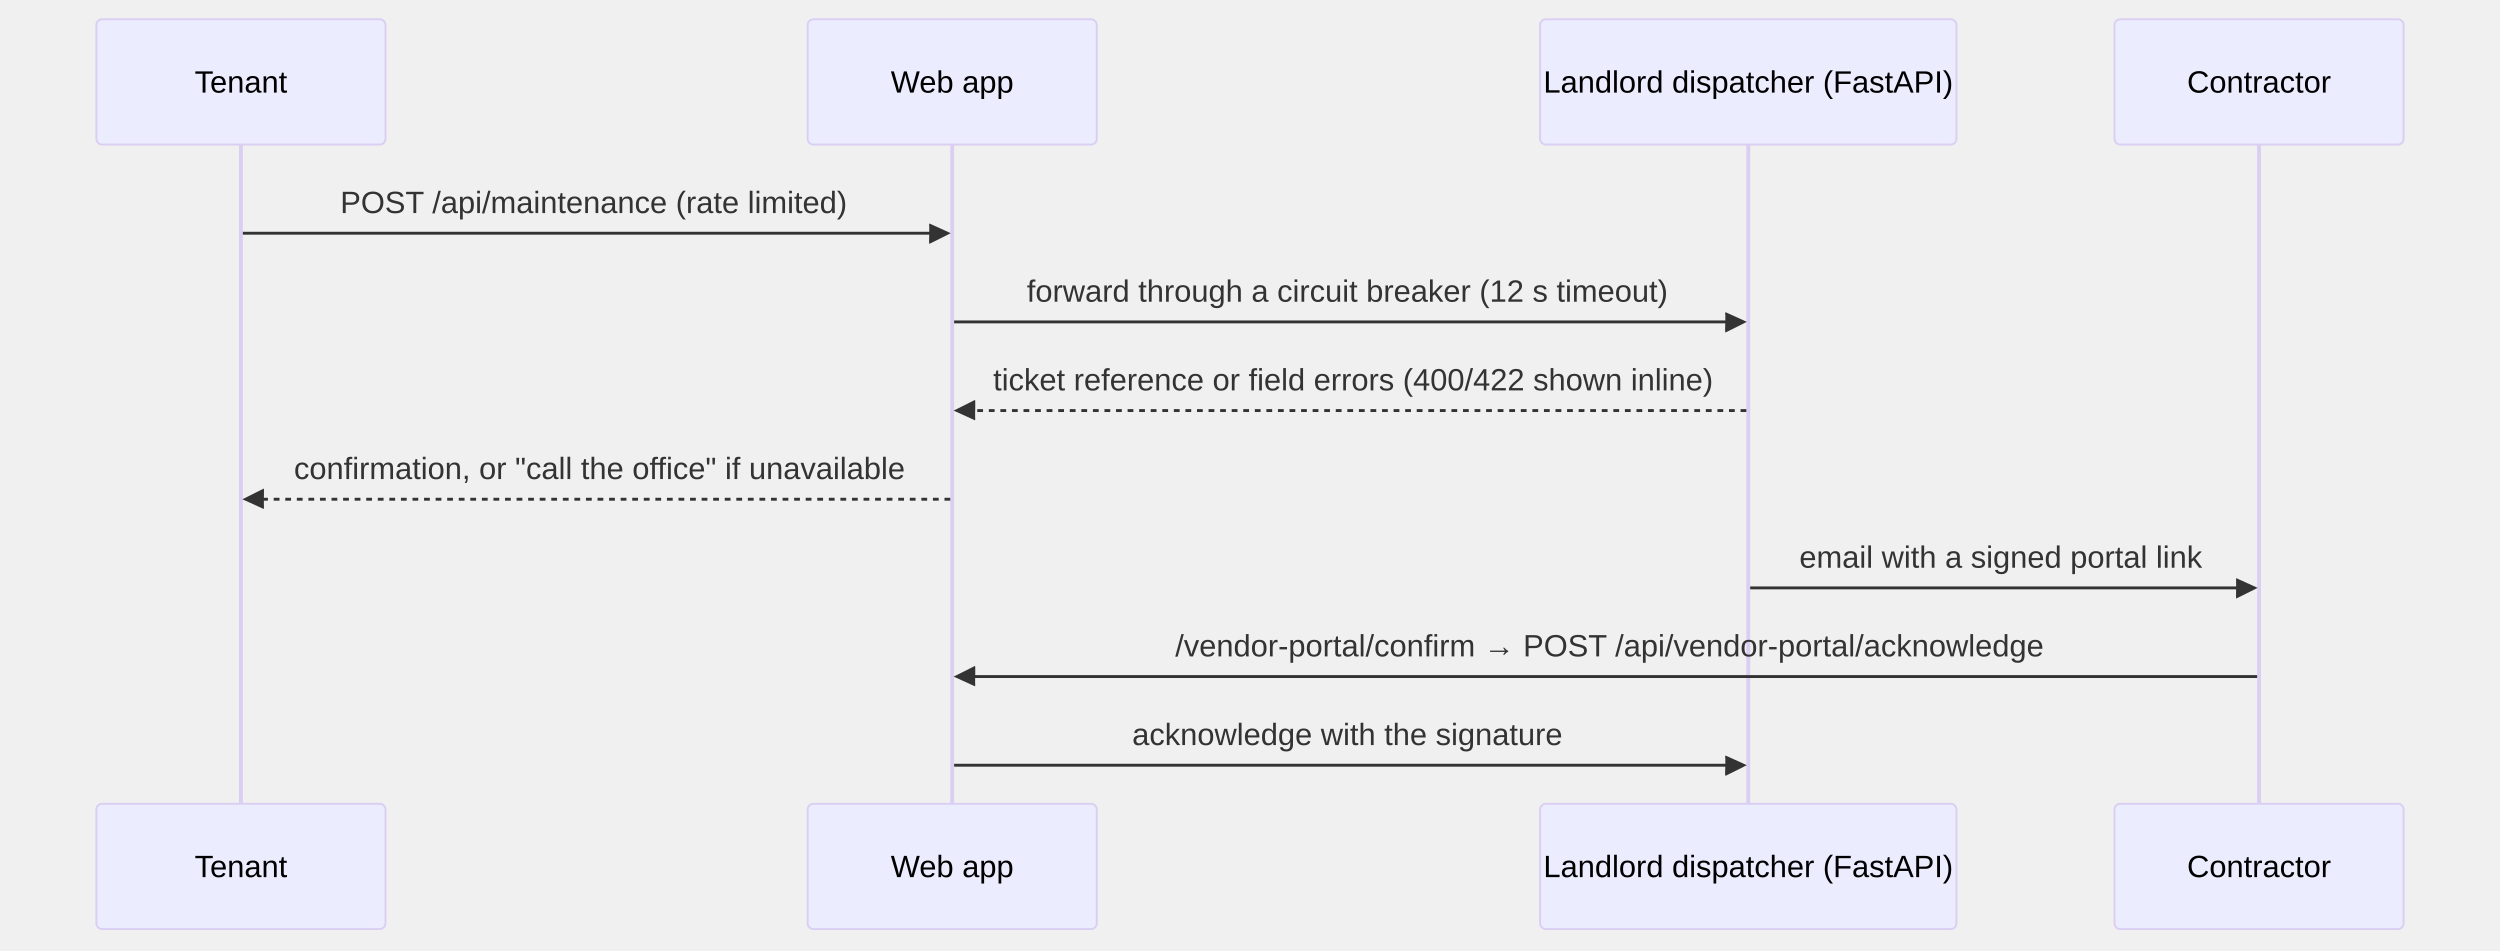
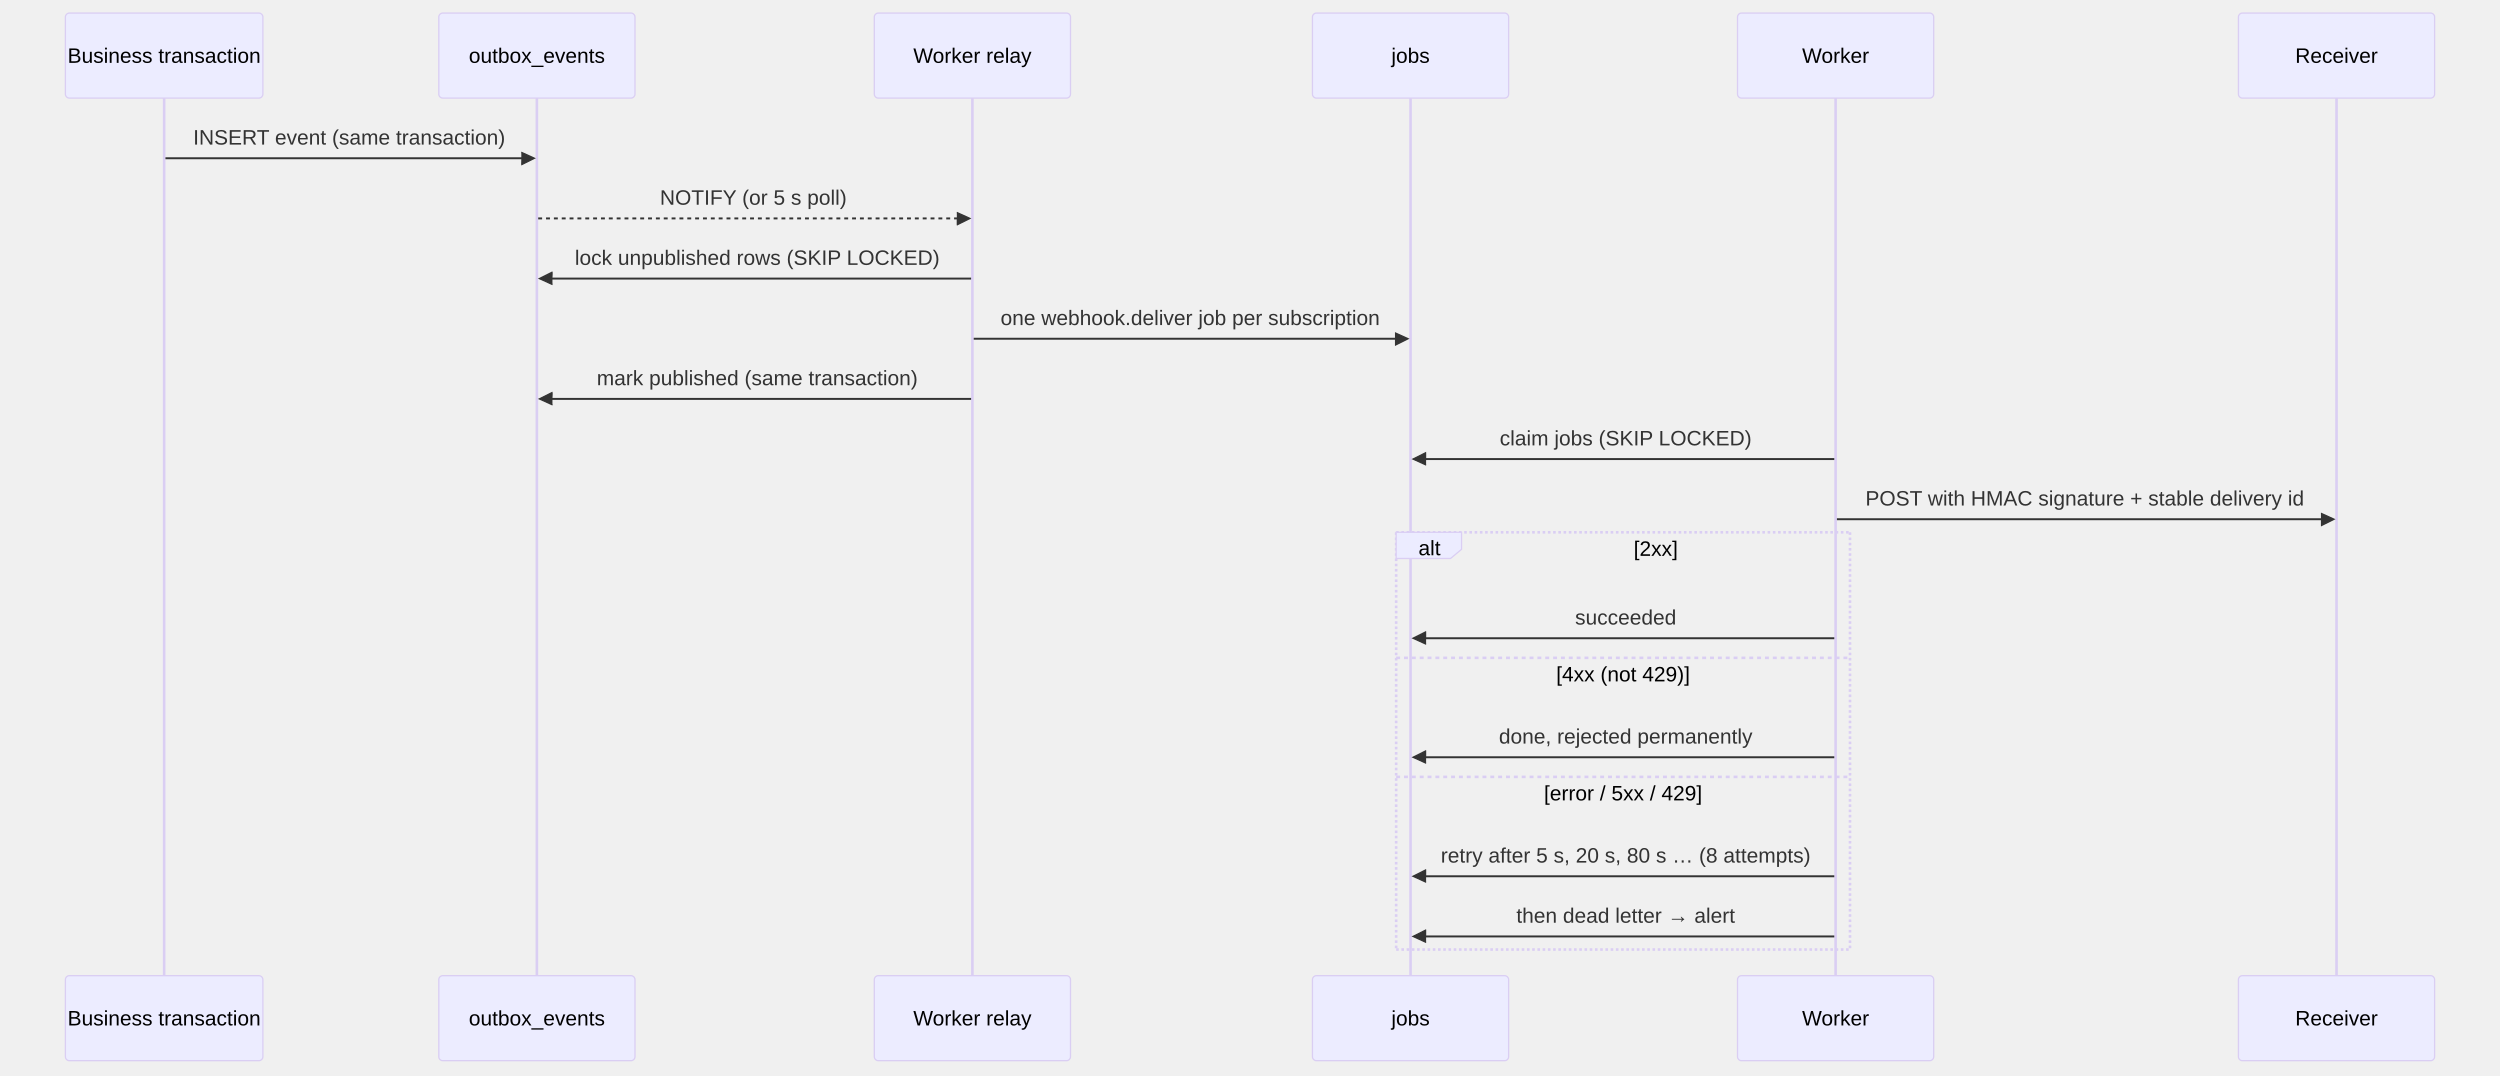
- <svg xmlns="http://www.w3.org/2000/svg" aria-roledescription="sequence" role="graphics-document document" viewBox="-50 -10 1297 493" style="max-width: 1297px;" width="100%" id="dsystemflows11">
+ <svg xmlns="http://www.w3.org/2000/svg" aria-roledescription="sequence" role="graphics-document document" viewBox="-50 -10 1911.5 822" style="max-width: 1911.5px;" width="100%" id="dsystemflows11">
  <g>
-     <rect class="actor actor-bottom" ry="3" rx="3" name="C" height="65" width="150" stroke="#666" fill="#eaeaea" y="407" x="1047" />
-     <text style="text-anchor: middle; font-size: 16px; font-weight: 400;" class="actor actor-box" alignment-baseline="central" dominant-baseline="central" y="439.5" x="1122">
-       <tspan dy="0" x="1122">Contractor</tspan>
+     <rect class="actor actor-bottom" ry="3" rx="3" name="RC" height="65" width="150" stroke="#666" fill="#eaeaea" y="736" x="1661.5" />
+     <text style="text-anchor: middle; font-size: 16px; font-weight: 400;" class="actor actor-box" alignment-baseline="central" dominant-baseline="central" y="768.5" x="1736.5">
+       <tspan dy="0" x="1736.5">Receiver</tspan>
    </text>
  </g>
  <g>
-     <rect class="actor actor-bottom" ry="3" rx="3" name="D" height="65" width="216" stroke="#666" fill="#eaeaea" y="407" x="749" />
-     <text style="text-anchor: middle; font-size: 16px; font-weight: 400;" class="actor actor-box" alignment-baseline="central" dominant-baseline="central" y="439.5" x="857">
-       <tspan dy="0" x="857">Landlord dispatcher (FastAPI)</tspan>
+     <rect class="actor actor-bottom" ry="3" rx="3" name="WK" height="65" width="150" stroke="#666" fill="#eaeaea" y="736" x="1278.5" />
+     <text style="text-anchor: middle; font-size: 16px; font-weight: 400;" class="actor actor-box" alignment-baseline="central" dominant-baseline="central" y="768.5" x="1353.5">
+       <tspan dy="0" x="1353.5">Worker</tspan>
    </text>
  </g>
  <g>
-     <rect class="actor actor-bottom" ry="3" rx="3" name="W" height="65" width="150" stroke="#666" fill="#eaeaea" y="407" x="369" />
-     <text style="text-anchor: middle; font-size: 16px; font-weight: 400;" class="actor actor-box" alignment-baseline="central" dominant-baseline="central" y="439.5" x="444">
-       <tspan dy="0" x="444">Web app</tspan>
+     <rect class="actor actor-bottom" ry="3" rx="3" name="JQ" height="65" width="150" stroke="#666" fill="#eaeaea" y="736" x="953.5" />
+     <text style="text-anchor: middle; font-size: 16px; font-weight: 400;" class="actor actor-box" alignment-baseline="central" dominant-baseline="central" y="768.5" x="1028.5">
+       <tspan dy="0" x="1028.5">jobs</tspan>
    </text>
  </g>
  <g>
-     <rect class="actor actor-bottom" ry="3" rx="3" name="T" height="65" width="150" stroke="#666" fill="#eaeaea" y="407" x="0" />
-     <text style="text-anchor: middle; font-size: 16px; font-weight: 400;" class="actor actor-box" alignment-baseline="central" dominant-baseline="central" y="439.5" x="75">
-       <tspan dy="0" x="75">Tenant</tspan>
+     <rect class="actor actor-bottom" ry="3" rx="3" name="RL" height="65" width="150" stroke="#666" fill="#eaeaea" y="736" x="618.5" />
+     <text style="text-anchor: middle; font-size: 16px; font-weight: 400;" class="actor actor-box" alignment-baseline="central" dominant-baseline="central" y="768.5" x="693.5">
+       <tspan dy="0" x="693.5">Worker relay</tspan>
    </text>
  </g>
  <g>
-     <line name="C" stroke="#999" stroke-width="0.5px" class="actor-line 200" y2="407" x2="1122" y1="65" x1="1122" id="actor3" />
-     <g id="root-3">
-       <rect class="actor actor-top" ry="3" rx="3" name="C" height="65" width="150" stroke="#666" fill="#eaeaea" y="0" x="1047" />
-       <text style="text-anchor: middle; font-size: 16px; font-weight: 400;" class="actor actor-box" alignment-baseline="central" dominant-baseline="central" y="32.5" x="1122">
-         <tspan dy="0" x="1122">Contractor</tspan>
+     <rect class="actor actor-bottom" ry="3" rx="3" name="OB" height="65" width="150" stroke="#666" fill="#eaeaea" y="736" x="285.5" />
+     <text style="text-anchor: middle; font-size: 16px; font-weight: 400;" class="actor actor-box" alignment-baseline="central" dominant-baseline="central" y="768.5" x="360.5">
+       <tspan dy="0" x="360.5">outbox_events</tspan>
+     </text>
+   </g>
+   <g>
+     <rect class="actor actor-bottom" ry="3" rx="3" name="TX" height="65" width="151" stroke="#666" fill="#eaeaea" y="736" x="0" />
+     <text style="text-anchor: middle; font-size: 16px; font-weight: 400;" class="actor actor-box" alignment-baseline="central" dominant-baseline="central" y="768.5" x="75.5">
+       <tspan dy="0" x="75.5">Business transaction</tspan>
+     </text>
+   </g>
+   <g>
+     <line name="RC" stroke="#999" stroke-width="0.5px" class="actor-line 200" y2="736" x2="1736.5" y1="65" x1="1736.5" id="actor5" />
+     <g id="root-5">
+       <rect class="actor actor-top" ry="3" rx="3" name="RC" height="65" width="150" stroke="#666" fill="#eaeaea" y="0" x="1661.5" />
+       <text style="text-anchor: middle; font-size: 16px; font-weight: 400;" class="actor actor-box" alignment-baseline="central" dominant-baseline="central" y="32.5" x="1736.5">
+         <tspan dy="0" x="1736.5">Receiver</tspan>
      </text>
    </g>
  </g>
  <g>
-     <line name="D" stroke="#999" stroke-width="0.5px" class="actor-line 200" y2="407" x2="857" y1="65" x1="857" id="actor2" />
-     <g id="root-2">
-       <rect class="actor actor-top" ry="3" rx="3" name="D" height="65" width="216" stroke="#666" fill="#eaeaea" y="0" x="749" />
-       <text style="text-anchor: middle; font-size: 16px; font-weight: 400;" class="actor actor-box" alignment-baseline="central" dominant-baseline="central" y="32.5" x="857">
-         <tspan dy="0" x="857">Landlord dispatcher (FastAPI)</tspan>
+     <line name="WK" stroke="#999" stroke-width="0.5px" class="actor-line 200" y2="736" x2="1353.5" y1="65" x1="1353.5" id="actor4" />
+     <g id="root-4">
+       <rect class="actor actor-top" ry="3" rx="3" name="WK" height="65" width="150" stroke="#666" fill="#eaeaea" y="0" x="1278.5" />
+       <text style="text-anchor: middle; font-size: 16px; font-weight: 400;" class="actor actor-box" alignment-baseline="central" dominant-baseline="central" y="32.5" x="1353.5">
+         <tspan dy="0" x="1353.5">Worker</tspan>
      </text>
    </g>
  </g>
  <g>
-     <line name="W" stroke="#999" stroke-width="0.5px" class="actor-line 200" y2="407" x2="444" y1="65" x1="444" id="actor1" />
-     <g id="root-1">
-       <rect class="actor actor-top" ry="3" rx="3" name="W" height="65" width="150" stroke="#666" fill="#eaeaea" y="0" x="369" />
-       <text style="text-anchor: middle; font-size: 16px; font-weight: 400;" class="actor actor-box" alignment-baseline="central" dominant-baseline="central" y="32.5" x="444">
-         <tspan dy="0" x="444">Web app</tspan>
+     <line name="JQ" stroke="#999" stroke-width="0.5px" class="actor-line 200" y2="736" x2="1028.5" y1="65" x1="1028.5" id="actor3" />
+     <g id="root-3">
+       <rect class="actor actor-top" ry="3" rx="3" name="JQ" height="65" width="150" stroke="#666" fill="#eaeaea" y="0" x="953.5" />
+       <text style="text-anchor: middle; font-size: 16px; font-weight: 400;" class="actor actor-box" alignment-baseline="central" dominant-baseline="central" y="32.5" x="1028.5">
+         <tspan dy="0" x="1028.5">jobs</tspan>
      </text>
    </g>
  </g>
  <g>
-     <line name="T" stroke="#999" stroke-width="0.5px" class="actor-line 200" y2="407" x2="75" y1="65" x1="75" id="actor0" />
+     <line name="RL" stroke="#999" stroke-width="0.5px" class="actor-line 200" y2="736" x2="693.5" y1="65" x1="693.5" id="actor2" />
+     <g id="root-2">
+       <rect class="actor actor-top" ry="3" rx="3" name="RL" height="65" width="150" stroke="#666" fill="#eaeaea" y="0" x="618.5" />
+       <text style="text-anchor: middle; font-size: 16px; font-weight: 400;" class="actor actor-box" alignment-baseline="central" dominant-baseline="central" y="32.5" x="693.5">
+         <tspan dy="0" x="693.5">Worker relay</tspan>
+       </text>
+     </g>
+   </g>
+   <g>
+     <line name="OB" stroke="#999" stroke-width="0.5px" class="actor-line 200" y2="736" x2="360.5" y1="65" x1="360.5" id="actor1" />
+     <g id="root-1">
+       <rect class="actor actor-top" ry="3" rx="3" name="OB" height="65" width="150" stroke="#666" fill="#eaeaea" y="0" x="285.5" />
+       <text style="text-anchor: middle; font-size: 16px; font-weight: 400;" class="actor actor-box" alignment-baseline="central" dominant-baseline="central" y="32.5" x="360.5">
+         <tspan dy="0" x="360.5">outbox_events</tspan>
+       </text>
+     </g>
+   </g>
+   <g>
+     <line name="TX" stroke="#999" stroke-width="0.5px" class="actor-line 200" y2="736" x2="75.5" y1="65" x1="75.5" id="actor0" />
    <g id="root-0">
-       <rect class="actor actor-top" ry="3" rx="3" name="T" height="65" width="150" stroke="#666" fill="#eaeaea" y="0" x="0" />
-       <text style="text-anchor: middle; font-size: 16px; font-weight: 400;" class="actor actor-box" alignment-baseline="central" dominant-baseline="central" y="32.5" x="75">
-         <tspan dy="0" x="75">Tenant</tspan>
+       <rect class="actor actor-top" ry="3" rx="3" name="TX" height="65" width="151" stroke="#666" fill="#eaeaea" y="0" x="0" />
+       <text style="text-anchor: middle; font-size: 16px; font-weight: 400;" class="actor actor-box" alignment-baseline="central" dominant-baseline="central" y="32.5" x="75.5">
+         <tspan dy="0" x="75.5">Business transaction</tspan>
      </text>
    </g>
  </g>
  <style>#dsystemflows11{font-family:"trebuchet ms",verdana,arial,sans-serif;font-size:16px;fill:#333;}@keyframes edge-animation-frame{from{stroke-dashoffset:0;}}@keyframes dash{to{stroke-dashoffset:0;}}#dsystemflows11 .edge-animation-slow{stroke-dasharray:9,5!important;stroke-dashoffset:900;animation:dash 50s linear infinite;stroke-linecap:round;}#dsystemflows11 .edge-animation-fast{stroke-dasharray:9,5!important;stroke-dashoffset:900;animation:dash 20s linear infinite;stroke-linecap:round;}#dsystemflows11 .error-icon{fill:#552222;}#dsystemflows11 .error-text{fill:#552222;stroke:#552222;}#dsystemflows11 .edge-thickness-normal{stroke-width:1px;}#dsystemflows11 .edge-thickness-thick{stroke-width:3.5px;}#dsystemflows11 .edge-pattern-solid{stroke-dasharray:0;}#dsystemflows11 .edge-thickness-invisible{stroke-width:0;fill:none;}#dsystemflows11 .edge-pattern-dashed{stroke-dasharray:3;}#dsystemflows11 .edge-pattern-dotted{stroke-dasharray:2;}#dsystemflows11 .marker{fill:#333333;stroke:#333333;}#dsystemflows11 .marker.cross{stroke:#333333;}#dsystemflows11 svg{font-family:"trebuchet ms",verdana,arial,sans-serif;font-size:16px;}#dsystemflows11 p{margin:0;}#dsystemflows11 .actor{stroke:hsl(259.626, 59.777%, 87.902%);fill:#ECECFF;}#dsystemflows11 text.actor&gt;tspan{fill:black;stroke:none;}#dsystemflows11 .actor-line{stroke:hsl(259.626, 59.777%, 87.902%);}#dsystemflows11 .messageLine0{stroke-width:1.5;stroke-dasharray:none;stroke:#333;}#dsystemflows11 .messageLine1{stroke-width:1.5;stroke-dasharray:2,2;stroke:#333;}#dsystemflows11 #arrowhead path{fill:#333;stroke:#333;}#dsystemflows11 .sequenceNumber{fill:white;}#dsystemflows11 #sequencenumber{fill:#333;}#dsystemflows11 #crosshead path{fill:#333;stroke:#333;}#dsystemflows11 .messageText{fill:#333;stroke:none;}#dsystemflows11 .labelBox{stroke:hsl(259.626, 59.777%, 87.902%);fill:#ECECFF;}#dsystemflows11 .labelText,#dsystemflows11 .labelText&gt;tspan{fill:black;stroke:none;}#dsystemflows11 .loopText,#dsystemflows11 .loopText&gt;tspan{fill:black;stroke:none;}#dsystemflows11 .loopLine{stroke-width:2px;stroke-dasharray:2,2;stroke:hsl(259.626, 59.777%, 87.902%);fill:hsl(259.626, 59.777%, 87.902%);}#dsystemflows11 .note{stroke:#aaaa33;fill:#fff5ad;}#dsystemflows11 .noteText,#dsystemflows11 .noteText&gt;tspan{fill:black;stroke:none;}#dsystemflows11 .activation0{fill:#f4f4f4;stroke:#666;}#dsystemflows11 .activation1{fill:#f4f4f4;stroke:#666;}#dsystemflows11 .activation2{fill:#f4f4f4;stroke:#666;}#dsystemflows11 .actorPopupMenu{position:absolute;}#dsystemflows11 .actorPopupMenuPanel{position:absolute;fill:#ECECFF;box-shadow:0px 8px 16px 0px rgba(0,0,0,0.2);filter:drop-shadow(3px 5px 2px rgb(0 0 0 / 0.4));}#dsystemflows11 .actor-man line{stroke:hsl(259.626, 59.777%, 87.902%);fill:#ECECFF;}#dsystemflows11 .actor-man circle,#dsystemflows11 line{stroke:hsl(259.626, 59.777%, 87.902%);fill:#ECECFF;stroke-width:2px;}#dsystemflows11 :root{--mermaid-font-family:"trebuchet ms",verdana,arial,sans-serif;}</style>
  <g />
  <defs>
    <symbol height="24" width="24" id="computer">
      <path d="M2 2v13h20v-13h-20zm18 11h-16v-9h16v9zm-10.228 6l.466-1h3.524l.467 1h-4.457zm14.228 3h-24l2-6h2.104l-1.33 4h18.45l-1.297-4h2.073l2 6zm-5-10h-14v-7h14v7z" transform="scale(.5)" />
    </symbol>
  </defs>
  <defs>
    <symbol clip-rule="evenodd" fill-rule="evenodd" id="database">
      <path d="M12.258.001l.256.004.255.005.253.008.251.01.249.012.247.015.246.016.242.019.241.02.239.023.236.024.233.027.231.028.229.031.225.032.223.034.22.036.217.038.214.04.211.041.208.043.205.045.201.046.198.048.194.05.191.051.187.053.183.054.18.056.175.057.172.059.168.06.163.061.16.063.155.064.15.066.074.033.073.033.071.034.07.034.069.035.068.035.067.035.066.035.064.036.064.036.062.036.06.036.06.037.058.037.058.037.055.038.055.038.053.038.052.038.051.039.05.039.048.039.047.039.045.04.044.04.043.04.041.04.04.041.039.041.037.041.036.041.034.041.033.042.032.042.03.042.029.042.027.042.026.043.024.043.023.043.021.043.02.043.018.044.017.043.015.044.013.044.012.044.011.045.009.044.007.045.006.045.004.045.002.045.001.045v17l-.001.045-.002.045-.004.045-.006.045-.007.045-.009.044-.011.045-.012.044-.013.044-.015.044-.017.043-.018.044-.02.043-.021.043-.023.043-.024.043-.026.043-.027.042-.029.042-.03.042-.032.042-.033.042-.034.041-.036.041-.037.041-.039.041-.04.041-.041.04-.043.04-.044.04-.045.04-.047.039-.048.039-.05.039-.051.039-.052.038-.053.038-.055.038-.055.038-.058.037-.058.037-.06.037-.06.036-.062.036-.064.036-.064.036-.066.035-.067.035-.068.035-.069.035-.07.034-.071.034-.073.033-.074.033-.15.066-.155.064-.16.063-.163.061-.168.06-.172.059-.175.057-.18.056-.183.054-.187.053-.191.051-.194.05-.198.048-.201.046-.205.045-.208.043-.211.041-.214.04-.217.038-.22.036-.223.034-.225.032-.229.031-.231.028-.233.027-.236.024-.239.023-.241.02-.242.019-.246.016-.247.015-.249.012-.251.01-.253.008-.255.005-.256.004-.258.001-.258-.001-.256-.004-.255-.005-.253-.008-.251-.01-.249-.012-.247-.015-.245-.016-.243-.019-.241-.02-.238-.023-.236-.024-.234-.027-.231-.028-.228-.031-.226-.032-.223-.034-.22-.036-.217-.038-.214-.04-.211-.041-.208-.043-.204-.045-.201-.046-.198-.048-.195-.05-.19-.051-.187-.053-.184-.054-.179-.056-.176-.057-.172-.059-.167-.06-.164-.061-.159-.063-.155-.064-.151-.066-.074-.033-.072-.033-.072-.034-.07-.034-.069-.035-.068-.035-.067-.035-.066-.035-.064-.036-.063-.036-.062-.036-.061-.036-.06-.037-.058-.037-.057-.037-.056-.038-.055-.038-.053-.038-.052-.038-.051-.039-.049-.039-.049-.039-.046-.039-.046-.04-.044-.04-.043-.04-.041-.04-.04-.041-.039-.041-.037-.041-.036-.041-.034-.041-.033-.042-.032-.042-.03-.042-.029-.042-.027-.042-.026-.043-.024-.043-.023-.043-.021-.043-.02-.043-.018-.044-.017-.043-.015-.044-.013-.044-.012-.044-.011-.045-.009-.044-.007-.045-.006-.045-.004-.045-.002-.045-.001-.045v-17l.001-.045.002-.045.004-.045.006-.045.007-.045.009-.044.011-.045.012-.044.013-.044.015-.044.017-.043.018-.044.02-.043.021-.043.023-.043.024-.043.026-.043.027-.042.029-.042.03-.042.032-.042.033-.042.034-.041.036-.041.037-.041.039-.041.04-.041.041-.04.043-.04.044-.04.046-.04.046-.039.049-.039.049-.039.051-.039.052-.038.053-.038.055-.038.056-.038.057-.037.058-.037.06-.037.061-.036.062-.036.063-.036.064-.036.066-.035.067-.035.068-.035.069-.035.07-.034.072-.034.072-.033.074-.033.151-.066.155-.064.159-.063.164-.061.167-.06.172-.059.176-.057.179-.056.184-.054.187-.053.19-.051.195-.05.198-.048.201-.046.204-.045.208-.043.211-.041.214-.04.217-.038.22-.036.223-.034.226-.032.228-.031.231-.028.234-.027.236-.024.238-.023.241-.02.243-.019.245-.016.247-.015.249-.012.251-.01.253-.008.255-.005.256-.004.258-.001.258.001zm-9.258 20.499v.01l.001.021.003.021.004.022.005.021.006.022.007.022.009.023.01.022.011.023.012.023.013.023.015.023.016.024.017.023.018.024.019.024.021.024.022.025.023.024.024.025.052.049.056.05.061.051.066.051.07.051.075.051.079.052.084.052.088.052.092.052.097.052.102.051.105.052.11.052.114.051.119.051.123.051.127.05.131.05.135.05.139.048.144.049.147.047.152.047.155.047.16.045.163.045.167.043.171.043.176.041.178.041.183.039.187.039.19.037.194.035.197.035.202.033.204.031.209.03.212.029.216.027.219.025.222.024.226.021.23.02.233.018.236.016.24.015.243.012.246.01.249.008.253.005.256.004.259.001.26-.001.257-.004.254-.005.25-.008.247-.011.244-.012.241-.014.237-.016.233-.018.231-.021.226-.021.224-.024.22-.026.216-.027.212-.028.21-.031.205-.031.202-.034.198-.034.194-.036.191-.037.187-.039.183-.04.179-.04.175-.042.172-.043.168-.044.163-.045.16-.046.155-.046.152-.047.148-.048.143-.049.139-.049.136-.05.131-.05.126-.05.123-.051.118-.052.114-.051.11-.052.106-.052.101-.052.096-.052.092-.052.088-.053.083-.051.079-.052.074-.052.07-.051.065-.051.06-.051.056-.05.051-.05.023-.024.023-.025.021-.024.02-.024.019-.024.018-.024.017-.024.015-.023.014-.024.013-.023.012-.023.01-.023.01-.022.008-.022.006-.022.006-.022.004-.022.004-.021.001-.021.001-.021v-4.127l-.077.055-.08.053-.083.054-.085.053-.087.052-.09.052-.093.051-.095.05-.097.05-.1.049-.102.049-.105.048-.106.047-.109.047-.111.046-.114.045-.115.045-.118.044-.12.043-.122.042-.124.042-.126.041-.128.04-.13.04-.132.038-.134.038-.135.037-.138.037-.139.035-.142.035-.143.034-.144.033-.147.032-.148.031-.15.03-.151.03-.153.029-.154.027-.156.027-.158.026-.159.025-.161.024-.162.023-.163.022-.165.021-.166.02-.167.019-.169.018-.169.017-.171.016-.173.015-.173.014-.175.013-.175.012-.177.011-.178.01-.179.008-.179.008-.181.006-.182.005-.182.004-.184.003-.184.002h-.37l-.184-.002-.184-.003-.182-.004-.182-.005-.181-.006-.179-.008-.179-.008-.178-.01-.176-.011-.176-.012-.175-.013-.173-.014-.172-.015-.171-.016-.17-.017-.169-.018-.167-.019-.166-.02-.165-.021-.163-.022-.162-.023-.161-.024-.159-.025-.157-.026-.156-.027-.155-.027-.153-.029-.151-.03-.15-.03-.148-.031-.146-.032-.145-.033-.143-.034-.141-.035-.14-.035-.137-.037-.136-.037-.134-.038-.132-.038-.13-.04-.128-.04-.126-.041-.124-.042-.122-.042-.12-.044-.117-.043-.116-.045-.113-.045-.112-.046-.109-.047-.106-.047-.105-.048-.102-.049-.1-.049-.097-.05-.095-.05-.093-.052-.09-.051-.087-.052-.085-.053-.083-.054-.08-.054-.077-.054v4.127zm0-5.654v.011l.001.021.003.021.004.021.005.022.006.022.007.022.009.022.01.022.011.023.012.023.013.023.015.024.016.023.017.024.018.024.019.024.021.024.022.024.023.025.024.024.052.05.056.05.061.05.066.051.07.051.075.052.079.051.084.052.088.052.092.052.097.052.102.052.105.052.11.051.114.051.119.052.123.05.127.051.131.05.135.049.139.049.144.048.147.048.152.047.155.046.16.045.163.045.167.044.171.042.176.042.178.04.183.04.187.038.19.037.194.036.197.034.202.033.204.032.209.03.212.028.216.027.219.025.222.024.226.022.23.02.233.018.236.016.24.014.243.012.246.01.249.008.253.006.256.003.259.001.26-.001.257-.003.254-.006.25-.008.247-.01.244-.012.241-.015.237-.016.233-.018.231-.02.226-.022.224-.024.22-.025.216-.027.212-.029.21-.03.205-.032.202-.033.198-.035.194-.036.191-.037.187-.039.183-.039.179-.041.175-.042.172-.043.168-.044.163-.045.16-.045.155-.047.152-.047.148-.048.143-.048.139-.05.136-.049.131-.05.126-.051.123-.051.118-.051.114-.052.11-.052.106-.052.101-.052.096-.052.092-.052.088-.052.083-.052.079-.052.074-.051.07-.052.065-.051.06-.05.056-.051.051-.049.023-.025.023-.024.021-.025.02-.024.019-.024.018-.024.017-.024.015-.023.014-.023.013-.024.012-.022.01-.023.01-.023.008-.022.006-.022.006-.022.004-.021.004-.022.001-.021.001-.021v-4.139l-.077.054-.08.054-.083.054-.085.052-.087.053-.09.051-.093.051-.095.051-.097.05-.1.049-.102.049-.105.048-.106.047-.109.047-.111.046-.114.045-.115.044-.118.044-.12.044-.122.042-.124.042-.126.041-.128.04-.13.039-.132.039-.134.038-.135.037-.138.036-.139.036-.142.035-.143.033-.144.033-.147.033-.148.031-.15.03-.151.03-.153.028-.154.028-.156.027-.158.026-.159.025-.161.024-.162.023-.163.022-.165.021-.166.02-.167.019-.169.018-.169.017-.171.016-.173.015-.173.014-.175.013-.175.012-.177.011-.178.009-.179.009-.179.007-.181.007-.182.005-.182.004-.184.003-.184.002h-.37l-.184-.002-.184-.003-.182-.004-.182-.005-.181-.007-.179-.007-.179-.009-.178-.009-.176-.011-.176-.012-.175-.013-.173-.014-.172-.015-.171-.016-.17-.017-.169-.018-.167-.019-.166-.02-.165-.021-.163-.022-.162-.023-.161-.024-.159-.025-.157-.026-.156-.027-.155-.028-.153-.028-.151-.03-.15-.03-.148-.031-.146-.033-.145-.033-.143-.033-.141-.035-.14-.036-.137-.036-.136-.037-.134-.038-.132-.039-.13-.039-.128-.04-.126-.041-.124-.042-.122-.043-.12-.043-.117-.044-.116-.044-.113-.046-.112-.046-.109-.046-.106-.047-.105-.048-.102-.049-.1-.049-.097-.05-.095-.051-.093-.051-.09-.051-.087-.053-.085-.052-.083-.054-.08-.054-.077-.054v4.139zm0-5.666v.011l.001.02.003.022.004.021.005.022.006.021.007.022.009.023.01.022.011.023.012.023.013.023.015.023.016.024.017.024.018.023.019.024.021.025.022.024.023.024.024.025.052.05.056.05.061.05.066.051.07.051.075.052.079.051.084.052.088.052.092.052.097.052.102.052.105.051.11.052.114.051.119.051.123.051.127.05.131.05.135.05.139.049.144.048.147.048.152.047.155.046.16.045.163.045.167.043.171.043.176.042.178.04.183.04.187.038.19.037.194.036.197.034.202.033.204.032.209.03.212.028.216.027.219.025.222.024.226.021.23.02.233.018.236.017.24.014.243.012.246.01.249.008.253.006.256.003.259.001.26-.001.257-.003.254-.006.25-.008.247-.01.244-.013.241-.014.237-.016.233-.018.231-.02.226-.022.224-.024.22-.025.216-.027.212-.029.21-.03.205-.032.202-.033.198-.035.194-.036.191-.037.187-.039.183-.039.179-.041.175-.042.172-.043.168-.044.163-.045.16-.045.155-.047.152-.047.148-.048.143-.049.139-.049.136-.049.131-.051.126-.05.123-.051.118-.052.114-.051.11-.052.106-.052.101-.052.096-.052.092-.052.088-.052.083-.052.079-.052.074-.052.07-.051.065-.051.06-.051.056-.05.051-.049.023-.025.023-.025.021-.024.02-.024.019-.024.018-.024.017-.024.015-.023.014-.024.013-.023.012-.023.01-.022.01-.023.008-.022.006-.022.006-.022.004-.022.004-.021.001-.021.001-.021v-4.153l-.077.054-.08.054-.083.053-.085.053-.087.053-.09.051-.093.051-.095.051-.097.05-.1.049-.102.048-.105.048-.106.048-.109.046-.111.046-.114.046-.115.044-.118.044-.12.043-.122.043-.124.042-.126.041-.128.04-.13.039-.132.039-.134.038-.135.037-.138.036-.139.036-.142.034-.143.034-.144.033-.147.032-.148.032-.15.03-.151.03-.153.028-.154.028-.156.027-.158.026-.159.024-.161.024-.162.023-.163.023-.165.021-.166.02-.167.019-.169.018-.169.017-.171.016-.173.015-.173.014-.175.013-.175.012-.177.01-.178.01-.179.009-.179.007-.181.006-.182.006-.182.004-.184.003-.184.001-.185.001-.185-.001-.184-.001-.184-.003-.182-.004-.182-.006-.181-.006-.179-.007-.179-.009-.178-.01-.176-.01-.176-.012-.175-.013-.173-.014-.172-.015-.171-.016-.17-.017-.169-.018-.167-.019-.166-.02-.165-.021-.163-.023-.162-.023-.161-.024-.159-.024-.157-.026-.156-.027-.155-.028-.153-.028-.151-.03-.15-.03-.148-.032-.146-.032-.145-.033-.143-.034-.141-.034-.14-.036-.137-.036-.136-.037-.134-.038-.132-.039-.13-.039-.128-.041-.126-.041-.124-.041-.122-.043-.12-.043-.117-.044-.116-.044-.113-.046-.112-.046-.109-.046-.106-.048-.105-.048-.102-.048-.1-.05-.097-.049-.095-.051-.093-.051-.09-.052-.087-.052-.085-.053-.083-.053-.08-.054-.077-.054v4.153zm8.74-8.179l-.257.004-.254.005-.25.008-.247.011-.244.012-.241.014-.237.016-.233.018-.231.021-.226.022-.224.023-.22.026-.216.027-.212.028-.21.031-.205.032-.202.033-.198.034-.194.036-.191.038-.187.038-.183.04-.179.041-.175.042-.172.043-.168.043-.163.045-.16.046-.155.046-.152.048-.148.048-.143.048-.139.049-.136.05-.131.05-.126.051-.123.051-.118.051-.114.052-.11.052-.106.052-.101.052-.096.052-.092.052-.088.052-.083.052-.079.052-.074.051-.07.052-.065.051-.06.05-.056.05-.051.05-.023.025-.023.024-.021.024-.02.025-.019.024-.018.024-.017.023-.015.024-.014.023-.013.023-.012.023-.01.023-.01.022-.008.022-.006.023-.006.021-.004.022-.004.021-.001.021-.001.021.001.021.001.021.004.021.004.022.006.021.006.023.008.022.01.022.01.023.012.023.013.023.014.023.015.024.017.023.018.024.019.024.02.025.021.024.023.024.023.025.051.05.056.05.06.05.065.051.07.052.074.051.079.052.083.052.088.052.092.052.096.052.101.052.106.052.11.052.114.052.118.051.123.051.126.051.131.05.136.05.139.049.143.048.148.048.152.048.155.046.16.046.163.045.168.043.172.043.175.042.179.041.183.04.187.038.191.038.194.036.198.034.202.033.205.032.21.031.212.028.216.027.22.026.224.023.226.022.231.021.233.018.237.016.241.014.244.012.247.011.25.008.254.005.257.004.26.001.26-.001.257-.004.254-.005.25-.008.247-.011.244-.012.241-.014.237-.016.233-.018.231-.021.226-.022.224-.023.22-.026.216-.027.212-.028.21-.031.205-.032.202-.033.198-.034.194-.036.191-.038.187-.038.183-.04.179-.041.175-.042.172-.043.168-.043.163-.045.16-.046.155-.046.152-.048.148-.048.143-.048.139-.049.136-.05.131-.05.126-.051.123-.051.118-.051.114-.052.11-.052.106-.052.101-.052.096-.052.092-.052.088-.052.083-.052.079-.052.074-.051.07-.052.065-.051.06-.05.056-.05.051-.05.023-.025.023-.024.021-.024.02-.025.019-.024.018-.024.017-.023.015-.024.014-.023.013-.023.012-.023.01-.023.01-.022.008-.022.006-.023.006-.021.004-.022.004-.021.001-.021.001-.021-.001-.021-.001-.021-.004-.021-.004-.022-.006-.021-.006-.023-.008-.022-.01-.022-.01-.023-.012-.023-.013-.023-.014-.023-.015-.024-.017-.023-.018-.024-.019-.024-.02-.025-.021-.024-.023-.024-.023-.025-.051-.05-.056-.05-.06-.05-.065-.051-.07-.052-.074-.051-.079-.052-.083-.052-.088-.052-.092-.052-.096-.052-.101-.052-.106-.052-.11-.052-.114-.052-.118-.051-.123-.051-.126-.051-.131-.05-.136-.05-.139-.049-.143-.048-.148-.048-.152-.048-.155-.046-.16-.046-.163-.045-.168-.043-.172-.043-.175-.042-.179-.041-.183-.04-.187-.038-.191-.038-.194-.036-.198-.034-.202-.033-.205-.032-.21-.031-.212-.028-.216-.027-.22-.026-.224-.023-.226-.022-.231-.021-.233-.018-.237-.016-.241-.014-.244-.012-.247-.011-.25-.008-.254-.005-.257-.004-.26-.001-.26.001z" transform="scale(.5)" />
    </symbol>
  </defs>
  <defs>
    <symbol height="24" width="24" id="clock">
      <path d="M12 2c5.514 0 10 4.486 10 10s-4.486 10-10 10-10-4.486-10-10 4.486-10 10-10zm0-2c-6.627 0-12 5.373-12 12s5.373 12 12 12 12-5.373 12-12-5.373-12-12-12zm5.848 12.459c.202.038.202.333.001.372-1.907.361-6.045 1.111-6.547 1.111-.719 0-1.301-.582-1.301-1.301 0-.512.77-5.447 1.125-7.445.034-.192.312-.181.343.014l.985 6.238 5.394 1.011z" transform="scale(.5)" />
    </symbol>
  </defs>
  <defs>
    <marker orient="auto-start-reverse" markerHeight="12" markerWidth="12" markerUnits="userSpaceOnUse" refY="5" refX="7.9" id="arrowhead">
      <path d="M -1 0 L 10 5 L 0 10 z" />
    </marker>
  </defs>
  <defs>
    <marker refY="4.5" refX="4" orient="auto" markerHeight="8" markerWidth="15" id="crosshead">
      <path style="stroke-dasharray: 0, 0;" d="M 1,2 L 6,7 M 6,2 L 1,7" stroke-width="1pt" stroke="#000000" fill="none" />
    </marker>
  </defs>
  <defs>
    <marker orient="auto" markerHeight="28" markerWidth="20" refY="7" refX="15.5" id="filled-head">
      <path d="M 18,7 L9,13 L14,7 L9,1 Z" />
    </marker>
  </defs>
  <defs>
    <marker orient="auto" markerHeight="40" markerWidth="60" refY="15" refX="15" id="sequencenumber">
      <circle r="6" cy="15" cx="15" />
    </marker>
  </defs>
-   <text style="font-size: 16px; font-weight: 400;" dy="1em" class="messageText" alignment-baseline="middle" dominant-baseline="middle" text-anchor="middle" y="80" x="258">POST /api/maintenance (rate limited)</text>
-   <line style="fill: none;" marker-end="url(#arrowhead)" stroke="none" stroke-width="2" class="messageLine0" y2="111" x2="440" y1="111" x1="76" />
-   <text style="font-size: 16px; font-weight: 400;" dy="1em" class="messageText" alignment-baseline="middle" dominant-baseline="middle" text-anchor="middle" y="126" x="649">forward through a circuit breaker (12 s timeout)</text>
-   <line style="fill: none;" marker-end="url(#arrowhead)" stroke="none" stroke-width="2" class="messageLine0" y2="157" x2="853" y1="157" x1="445" />
-   <text style="font-size: 16px; font-weight: 400;" dy="1em" class="messageText" alignment-baseline="middle" dominant-baseline="middle" text-anchor="middle" y="172" x="652">ticket reference or field errors (400/422 shown inline)</text>
-   <line style="stroke-dasharray: 3, 3; fill: none;" marker-end="url(#arrowhead)" stroke="none" stroke-width="2" class="messageLine1" y2="203" x2="448" y1="203" x1="856" />
-   <text style="font-size: 16px; font-weight: 400;" dy="1em" class="messageText" alignment-baseline="middle" dominant-baseline="middle" text-anchor="middle" y="218" x="261">confirmation, or "call the office" if unavailable</text>
-   <line style="stroke-dasharray: 3, 3; fill: none;" marker-end="url(#arrowhead)" stroke="none" stroke-width="2" class="messageLine1" y2="249" x2="79" y1="249" x1="443" />
-   <text style="font-size: 16px; font-weight: 400;" dy="1em" class="messageText" alignment-baseline="middle" dominant-baseline="middle" text-anchor="middle" y="264" x="988">email with a signed portal link</text>
-   <line style="fill: none;" marker-end="url(#arrowhead)" stroke="none" stroke-width="2" class="messageLine0" y2="295" x2="1118" y1="295" x1="858" />
-   <text style="font-size: 16px; font-weight: 400;" dy="1em" class="messageText" alignment-baseline="middle" dominant-baseline="middle" text-anchor="middle" y="310" x="785">/vendor-portal/confirm → POST /api/vendor-portal/acknowledge</text>
-   <line style="fill: none;" marker-end="url(#arrowhead)" stroke="none" stroke-width="2" class="messageLine0" y2="341" x2="448" y1="341" x1="1121" />
-   <text style="font-size: 16px; font-weight: 400;" dy="1em" class="messageText" alignment-baseline="middle" dominant-baseline="middle" text-anchor="middle" y="356" x="649">acknowledge with the signature</text>
-   <line style="fill: none;" marker-end="url(#arrowhead)" stroke="none" stroke-width="2" class="messageLine0" y2="387" x2="853" y1="387" x1="445" />
+   <g>
+     <line class="loopLine" y2="397" x2="1364.5" y1="397" x1="1017.5" />
+     <line class="loopLine" y2="716" x2="1364.5" y1="397" x1="1364.5" />
+     <line class="loopLine" y2="716" x2="1364.5" y1="716" x1="1017.5" />
+     <line class="loopLine" y2="716" x2="1017.5" y1="397" x1="1017.5" />
+     <line style="stroke-dasharray: 3, 3;" class="loopLine" y2="493" x2="1364.5" y1="493" x1="1017.5" />
+     <line style="stroke-dasharray: 3, 3;" class="loopLine" y2="584" x2="1364.5" y1="584" x1="1017.5" />
+     <polygon class="labelBox" points="1017.5,397 1067.5,397 1067.5,410 1059.1,417 1017.5,417" />
+     <text style="font-size: 16px; font-weight: 400;" class="labelText" alignment-baseline="middle" dominant-baseline="middle" text-anchor="middle" y="410" x="1043">alt</text>
+     <text style="font-size: 16px; font-weight: 400;" class="loopText" text-anchor="middle" y="415" x="1216">
+       <tspan x="1216">[2xx]</tspan>
+     </text>
+     <text style="font-size: 16px; font-weight: 400;" class="loopText" text-anchor="middle" y="511" x="1191">[4xx (not 429)]</text>
+     <text style="font-size: 16px; font-weight: 400;" class="loopText" text-anchor="middle" y="602" x="1191">[error / 5xx / 429]</text>
+   </g>
+   <text style="font-size: 16px; font-weight: 400;" dy="1em" class="messageText" alignment-baseline="middle" dominant-baseline="middle" text-anchor="middle" y="80" x="217">INSERT event (same transaction)</text>
+   <line style="fill: none;" marker-end="url(#arrowhead)" stroke="none" stroke-width="2" class="messageLine0" y2="111" x2="356.5" y1="111" x1="76.5" />
+   <text style="font-size: 16px; font-weight: 400;" dy="1em" class="messageText" alignment-baseline="middle" dominant-baseline="middle" text-anchor="middle" y="126" x="526">NOTIFY (or 5 s poll)</text>
+   <line style="stroke-dasharray: 3, 3; fill: none;" marker-end="url(#arrowhead)" stroke="none" stroke-width="2" class="messageLine1" y2="157" x2="689.5" y1="157" x1="361.5" />
+   <text style="font-size: 16px; font-weight: 400;" dy="1em" class="messageText" alignment-baseline="middle" dominant-baseline="middle" text-anchor="middle" y="172" x="529">lock unpublished rows (SKIP LOCKED)</text>
+   <line style="fill: none;" marker-end="url(#arrowhead)" stroke="none" stroke-width="2" class="messageLine0" y2="203" x2="364.5" y1="203" x1="692.5" />
+   <text style="font-size: 16px; font-weight: 400;" dy="1em" class="messageText" alignment-baseline="middle" dominant-baseline="middle" text-anchor="middle" y="218" x="860">one webhook.deliver job per subscription</text>
+   <line style="fill: none;" marker-end="url(#arrowhead)" stroke="none" stroke-width="2" class="messageLine0" y2="249" x2="1024.5" y1="249" x1="694.5" />
+   <text style="font-size: 16px; font-weight: 400;" dy="1em" class="messageText" alignment-baseline="middle" dominant-baseline="middle" text-anchor="middle" y="264" x="529">mark published (same transaction)</text>
+   <line style="fill: none;" marker-end="url(#arrowhead)" stroke="none" stroke-width="2" class="messageLine0" y2="295" x2="364.5" y1="295" x1="692.5" />
+   <text style="font-size: 16px; font-weight: 400;" dy="1em" class="messageText" alignment-baseline="middle" dominant-baseline="middle" text-anchor="middle" y="310" x="1193">claim jobs (SKIP LOCKED)</text>
+   <line style="fill: none;" marker-end="url(#arrowhead)" stroke="none" stroke-width="2" class="messageLine0" y2="341" x2="1032.5" y1="341" x1="1352.5" />
+   <text style="font-size: 16px; font-weight: 400;" dy="1em" class="messageText" alignment-baseline="middle" dominant-baseline="middle" text-anchor="middle" y="356" x="1544">POST with HMAC signature + stable delivery id</text>
+   <line style="fill: none;" marker-end="url(#arrowhead)" stroke="none" stroke-width="2" class="messageLine0" y2="387" x2="1732.5" y1="387" x1="1354.5" />
+   <text style="font-size: 16px; font-weight: 400;" dy="1em" class="messageText" alignment-baseline="middle" dominant-baseline="middle" text-anchor="middle" y="447" x="1193">succeeded</text>
+   <line style="fill: none;" marker-end="url(#arrowhead)" stroke="none" stroke-width="2" class="messageLine0" y2="478" x2="1032.5" y1="478" x1="1352.5" />
+   <text style="font-size: 16px; font-weight: 400;" dy="1em" class="messageText" alignment-baseline="middle" dominant-baseline="middle" text-anchor="middle" y="538" x="1193">done, rejected permanently</text>
+   <line style="fill: none;" marker-end="url(#arrowhead)" stroke="none" stroke-width="2" class="messageLine0" y2="569" x2="1032.5" y1="569" x1="1352.5" />
+   <text style="font-size: 16px; font-weight: 400;" dy="1em" class="messageText" alignment-baseline="middle" dominant-baseline="middle" text-anchor="middle" y="629" x="1193">retry after 5 s, 20 s, 80 s … (8 attempts)</text>
+   <line style="fill: none;" marker-end="url(#arrowhead)" stroke="none" stroke-width="2" class="messageLine0" y2="660" x2="1032.5" y1="660" x1="1352.5" />
+   <text style="font-size: 16px; font-weight: 400;" dy="1em" class="messageText" alignment-baseline="middle" dominant-baseline="middle" text-anchor="middle" y="675" x="1193">then dead letter → alert</text>
+   <line style="fill: none;" marker-end="url(#arrowhead)" stroke="none" stroke-width="2" class="messageLine0" y2="706" x2="1032.5" y1="706" x1="1352.5" />
</svg>
